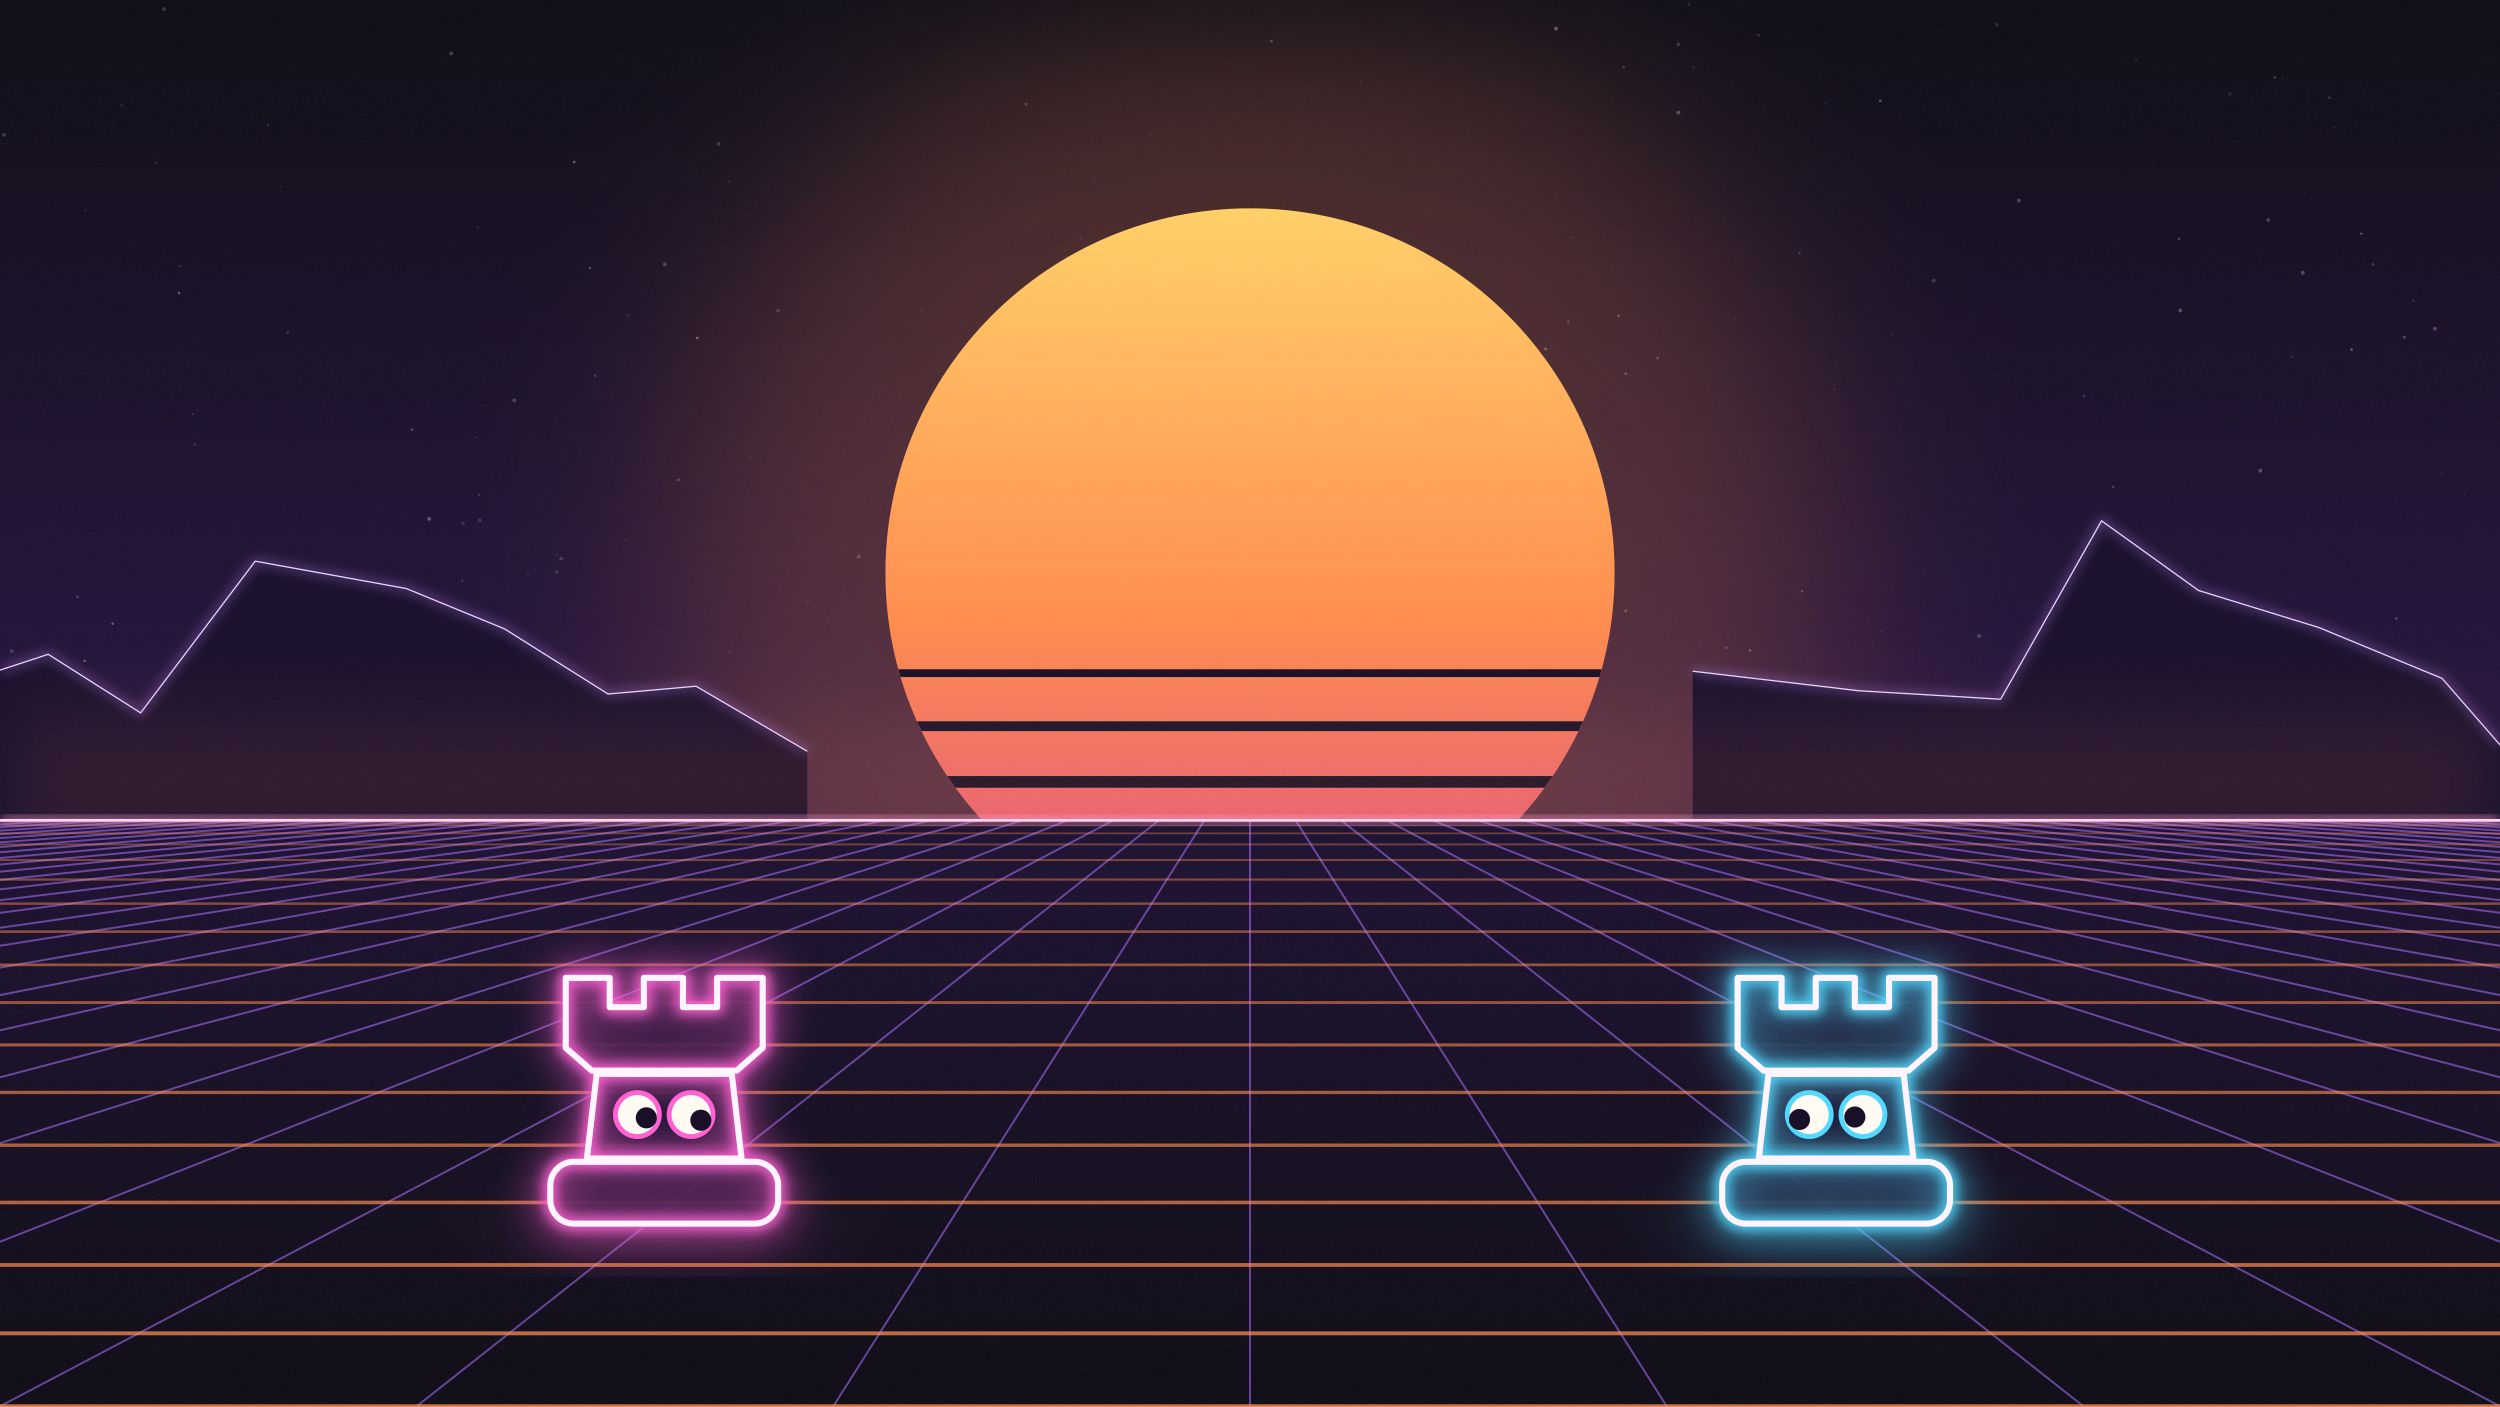
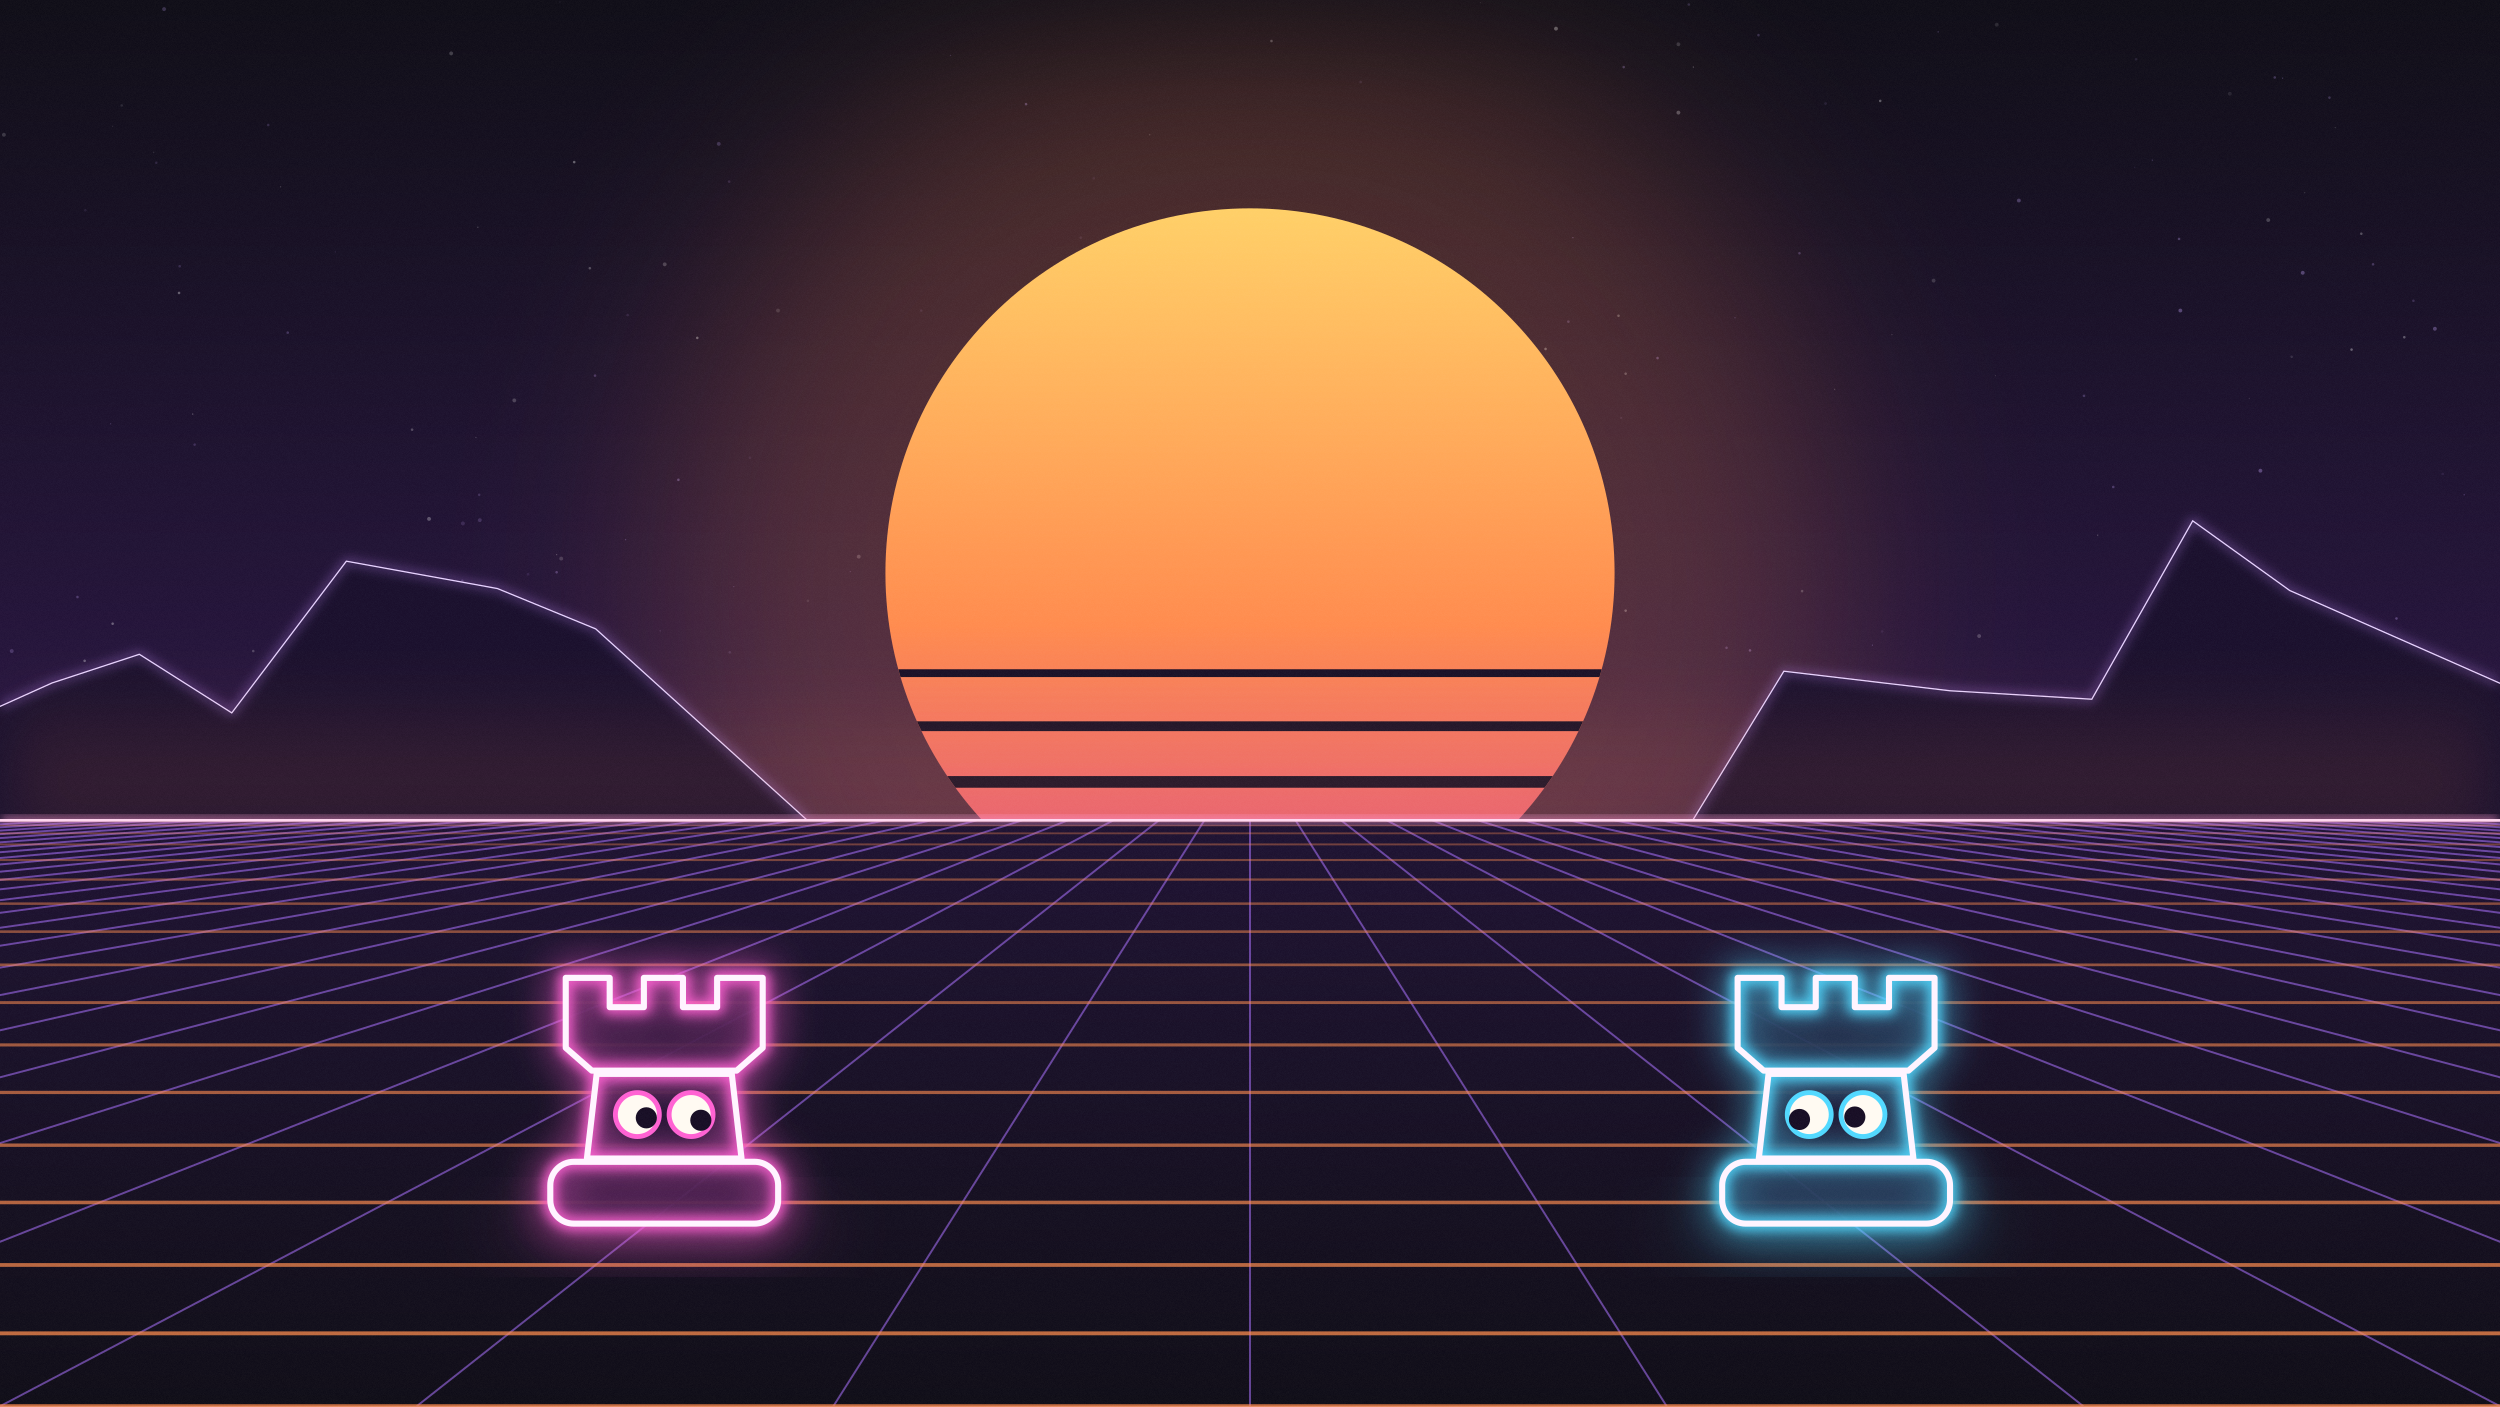
<svg xmlns="http://www.w3.org/2000/svg" width="3840" height="2160" viewBox="0 0 3840 2160">
  <defs>
    <filter id="glow" x="-50%" y="-50%" width="200%" height="200%">
      <feGaussianBlur stdDeviation="160" />
    </filter>
    <filter id="glow2" x="-50%" y="-50%" width="200%" height="200%">
      <feGaussianBlur stdDeviation="60" />
    </filter>
    <filter id="soft" x="-20%" y="-20%" width="140%" height="140%">
      <feGaussianBlur stdDeviation="8" />
    </filter>
    <filter id="ng1" x="-60%" y="-60%" width="220%" height="220%">
      <feGaussianBlur stdDeviation="2.4" />
    </filter>
    <filter id="ng2" x="-40%" y="-40%" width="180%" height="180%">
      <feGaussianBlur stdDeviation=".7" />
    </filter>
    <filter id="grain">
      <feTurbulence type="fractalNoise" baseFrequency=".9" numOctaves="2" seed="3" />
      <feColorMatrix values="0 0 0 0 1  0 0 0 0 1  0 0 0 0 1  0 0 0 .045 0" />
    </filter>
    <linearGradient id="sky" x1="0" y1="0" x2="0" y2="1">
      <stop offset="0" stop-color="#0c0a14" />
      <stop offset=".55" stop-color="#26123f" />
      <stop offset="1" stop-color="#4a1d4f" />
    </linearGradient>
    <linearGradient id="sun" x1="0" y1="0" x2="0" y2="1">
      <stop offset="0" stop-color="#ffd166" />
      <stop offset=".55" stop-color="#ff8a4c" />
      <stop offset="1" stop-color="#d43f8d" />
    </linearGradient>
    <linearGradient id="floor" x1="0" y1="0" x2="0" y2="1">
      <stop offset="0" stop-color="#1c0f30" />
      <stop offset="1" stop-color="#0c0a14" />
    </linearGradient>
    <clipPath id="sunclip">
      <circle cx="1920" cy="880" r="560" />
    </clipPath>
  </defs>
  <rect width="3840" height="2160" fill="url(#sky)" />
  <circle cx="914" cy="577" r="2" fill="#c8a8ff" opacity="0.25" />
  <circle cx="252" cy="14" r="3" fill="#c8a8ff" opacity="0.23" />
  <circle cx="736" cy="760" r="2" fill="#c8a8ff" opacity="0.19" />
  <circle cx="3306" cy="246" r="1" fill="#c8a8ff" opacity="0.28" />
  <circle cx="2578" cy="68" r="3" fill="#ffffff" opacity="0.16" />
  <circle cx="119" cy="917" r="2" fill="#c8a8ff" opacity="0.27" />
  <circle cx="3537" cy="419" r="3" fill="#c8a8ff" opacity="0.34" />
  <circle cx="515" cy="387" r="1" fill="#c8a8ff" opacity="0.14" />
  <circle cx="3707" cy="462" r="2" fill="#c8a8ff" opacity="0.19" />
  <circle cx="3201" cy="608" r="2" fill="#c8a8ff" opacity="0.24" />
  <circle cx="3472" cy="723" r="3" fill="#c8a8ff" opacity="0.35" />
  <circle cx="2578" cy="173" r="3" fill="#ffffff" opacity="0.27" />
  <circle cx="811" cy="882" r="2" fill="#c8a8ff" opacity="0.11" />
  <circle cx="1851" cy="677" r="2" fill="#c8a8ff" opacity="0.30" />
  <circle cx="1576" cy="160" r="2" fill="#c8a8ff" opacity="0.32" />
  <circle cx="170" cy="651" r="1" fill="#c8a8ff" opacity="0.23" />
  <circle cx="3540" cy="296" r="1" fill="#ffffff" opacity="0.16" />
  <circle cx="296" cy="636" r="1" fill="#ffffff" opacity="0.34" />
  <circle cx="1120" cy="279" r="2" fill="#c8a8ff" opacity="0.16" />
  <circle cx="3681" cy="950" r="2" fill="#c8a8ff" opacity="0.31" />
  <circle cx="1483" cy="919" r="2" fill="#ffffff" opacity="0.25" />
  <circle cx="3612" cy="537" r="2" fill="#ffffff" opacity="0.33" />
  <circle cx="1680" cy="274" r="2" fill="#c8a8ff" opacity="0.08" />
  <circle cx="1594" cy="615" r="1" fill="#ffffff" opacity="0.10" />
  <circle cx="2409" cy="494" r="2" fill="#c8a8ff" opacity="0.24" />
  <circle cx="1071" cy="519" r="2" fill="#ffffff" opacity="0.34" />
  <circle cx="964" cy="484" r="2" fill="#c8a8ff" opacity="0.13" />
  <circle cx="711" cy="804" r="3" fill="#c8a8ff" opacity="0.16" />
  <circle cx="1448" cy="819" r="1" fill="#ffffff" opacity="0.16" />
  <circle cx="855" cy="852" r="1" fill="#ffffff" opacity="0.26" />
  <circle cx="2494" cy="103" r="2" fill="#c8a8ff" opacity="0.26" />
  <circle cx="862" cy="858" r="3" fill="#ffffff" opacity="0.17" />
  <circle cx="2497" cy="938" r="2" fill="#ffffff" opacity="0.29" />
  <circle cx="130" cy="1015" r="2" fill="#ffffff" opacity="0.31" />
  <circle cx="1306" cy="878" r="1" fill="#c8a8ff" opacity="0.24" />
  <circle cx="1618" cy="550" r="3" fill="#c8a8ff" opacity="0.17" />
  <circle cx="1601" cy="445" r="2" fill="#c8a8ff" opacity="0.12" />
  <circle cx="18" cy="1000" r="3" fill="#c8a8ff" opacity="0.23" />
  <circle cx="3785" cy="760" r="1" fill="#c8a8ff" opacity="0.31" />
  <circle cx="2546" cy="550" r="2" fill="#c8a8ff" opacity="0.32" />
  <circle cx="3308" cy="909" r="3" fill="#ffffff" opacity="0.30" />
  <circle cx="173" cy="958" r="2" fill="#ffffff" opacity="0.32" />
  <circle cx="3455" cy="612" r="1" fill="#ffffff" opacity="0.13" />
  <circle cx="1152" cy="703" r="2" fill="#c8a8ff" opacity="0.09" />
  <circle cx="3506" cy="120" r="1" fill="#c8a8ff" opacity="0.30" />
  <circle cx="236" cy="234" r="1" fill="#ffffff" opacity="0.13" />
  <circle cx="3040" cy="977" r="3" fill="#ffffff" opacity="0.21" />
  <circle cx="2192" cy="424" r="3" fill="#ffffff" opacity="0.15" />
  <circle cx="2025" cy="448" r="2" fill="#ffffff" opacity="0.31" />
  <circle cx="2977" cy="49" r="1" fill="#c8a8ff" opacity="0.34" />
  <circle cx="3281" cy="91" r="2" fill="#c8a8ff" opacity="0.12" />
  <circle cx="276" cy="409" r="2" fill="#c8a8ff" opacity="0.18" />
  <circle cx="734" cy="349" r="1" fill="#ffffff" opacity="0.27" />
  <circle cx="1460" cy="85" r="1" fill="#c8a8ff" opacity="0.20" />
  <circle cx="2497" cy="574" r="2" fill="#ffffff" opacity="0.25" />
  <circle cx="1657" cy="395" r="2" fill="#c8a8ff" opacity="0.19" />
  <circle cx="2665" cy="488" r="1" fill="#c8a8ff" opacity="0.27" />
  <circle cx="275" cy="450" r="2" fill="#ffffff" opacity="0.33" />
  <circle cx="1437" cy="952" r="3" fill="#c8a8ff" opacity="0.11" />
  <circle cx="2652" cy="995" r="2" fill="#c8a8ff" opacity="0.26" />
  <circle cx="2818" cy="598" r="1" fill="#ffffff" opacity="0.21" />
  <circle cx="906" cy="412" r="2" fill="#ffffff" opacity="0.26" />
  <circle cx="1443" cy="869" r="2" fill="#ffffff" opacity="0.09" />
  <circle cx="442" cy="511" r="2" fill="#c8a8ff" opacity="0.24" />
  <circle cx="3067" cy="38" r="3" fill="#ffffff" opacity="0.11" />
  <circle cx="2876" cy="991" r="1" fill="#c8a8ff" opacity="0.31" />
  <circle cx="693" cy="82" r="3" fill="#ffffff" opacity="0.20" />
  <circle cx="2688" cy="999" r="2" fill="#c8a8ff" opacity="0.33" />
  <circle cx="2137" cy="1024" r="2" fill="#ffffff" opacity="0.34" />
  <circle cx="1585" cy="792" r="1" fill="#c8a8ff" opacity="0.12" />
  <circle cx="1540" cy="941" r="1" fill="#c8a8ff" opacity="0.28" />
  <circle cx="3520" cy="548" r="2" fill="#ffffff" opacity="0.12" />
  <circle cx="2888" cy="155" r="2" fill="#ffffff" opacity="0.31" />
  <circle cx="2066" cy="826" r="2" fill="#c8a8ff" opacity="0.24" />
  <circle cx="2245" cy="1043" r="3" fill="#c8a8ff" opacity="0.09" />
  <circle cx="1841" cy="406" r="1" fill="#c8a8ff" opacity="0.14" />
  <circle cx="1853" cy="916" r="2" fill="#c8a8ff" opacity="0.27" />
  <circle cx="790" cy="615" r="3" fill="#ffffff" opacity="0.21" />
  <circle cx="2768" cy="908" r="2" fill="#ffffff" opacity="0.21" />
  <circle cx="882" cy="249" r="2" fill="#ffffff" opacity="0.34" />
  <circle cx="3279" cy="257" r="1" fill="#c8a8ff" opacity="0.12" />
  <circle cx="2388" cy="716" r="1" fill="#c8a8ff" opacity="0.13" />
  <circle cx="173" cy="194" r="1" fill="#ffffff" opacity="0.11" />
  <circle cx="1014" cy="969" r="1" fill="#c8a8ff" opacity="0.24" />
  <circle cx="2594" cy="7" r="2" fill="#c8a8ff" opacity="0.18" />
  <circle cx="299" cy="683" r="2" fill="#c8a8ff" opacity="0.19" />
  <circle cx="2090" cy="126" r="2" fill="#c8a8ff" opacity="0.11" />
  <circle cx="3407" cy="963" r="1" fill="#c8a8ff" opacity="0.26" />
  <circle cx="1415" cy="477" r="2" fill="#c8a8ff" opacity="0.11" />
  <circle cx="3627" cy="359" r="2" fill="#ffffff" opacity="0.26" />
  <circle cx="1953" cy="63" r="2" fill="#ffffff" opacity="0.25" />
  <circle cx="2804" cy="159" r="2" fill="#c8a8ff" opacity="0.11" />
  <circle cx="3578" cy="150" r="2" fill="#c8a8ff" opacity="0.23" />
  <circle cx="2486" cy="485" r="2" fill="#ffffff" opacity="0.27" />
  <circle cx="412" cy="192" r="2" fill="#c8a8ff" opacity="0.18" />
  <circle cx="1021" cy="406" r="3" fill="#ffffff" opacity="0.21" />
  <circle cx="1042" cy="737" r="2" fill="#c8a8ff" opacity="0.34" />
  <circle cx="1721" cy="858" r="1" fill="#c8a8ff" opacity="0.31" />
  <circle cx="431" cy="287" r="1" fill="#ffffff" opacity="0.23" />
  <circle cx="3494" cy="119" r="2" fill="#c8a8ff" opacity="0.26" />
  <circle cx="1502" cy="1042" r="1" fill="#ffffff" opacity="0.31" />
  <circle cx="3065" cy="577" r="1" fill="#ffffff" opacity="0.13" />
  <circle cx="961" cy="829" r="1" fill="#c8a8ff" opacity="0.32" />
  <circle cx="3645" cy="406" r="2" fill="#c8a8ff" opacity="0.25" />
  <circle cx="3752" cy="728" r="2" fill="#c8a8ff" opacity="0.09" />
  <circle cx="731" cy="672" r="1" fill="#ffffff" opacity="0.21" />
  <circle cx="2011" cy="488" r="1" fill="#ffffff" opacity="0.09" />
  <circle cx="1922" cy="685" r="2" fill="#c8a8ff" opacity="0.34" />
  <circle cx="3425" cy="144" r="3" fill="#ffffff" opacity="0.09" />
  <circle cx="2374" cy="536" r="2" fill="#ffffff" opacity="0.33" />
  <circle cx="1241" cy="923" r="2" fill="#ffffff" opacity="0.10" />
  <circle cx="3222" cy="822" r="1" fill="#ffffff" opacity="0.28" />
  <circle cx="1319" cy="855" r="3" fill="#ffffff" opacity="0.20" />
  <circle cx="2906" cy="514" r="1" fill="#ffffff" opacity="0.19" />
  <circle cx="3246" cy="748" r="2" fill="#c8a8ff" opacity="0.27" />
  <circle cx="2064" cy="447" r="2" fill="#c8a8ff" opacity="0.09" />
  <circle cx="1757" cy="733" r="2" fill="#c8a8ff" opacity="0.32" />
  <circle cx="2764" cy="389" r="2" fill="#c8a8ff" opacity="0.24" />
  <circle cx="860" cy="3" r="1" fill="#c8a8ff" opacity="0.12" />
  <circle cx="1766" cy="207" r="1" fill="#ffffff" opacity="0.24" />
  <circle cx="1934" cy="675" r="1" fill="#ffffff" opacity="0.20" />
  <circle cx="710" cy="892" r="2" fill="#c8a8ff" opacity="0.19" />
  <circle cx="2701" cy="54" r="2" fill="#c8a8ff" opacity="0.21" />
  <circle cx="3490" cy="936" r="1" fill="#c8a8ff" opacity="0.21" />
  <circle cx="633" cy="660" r="2" fill="#ffffff" opacity="0.24" />
  <circle cx="3101" cy="308" r="3" fill="#c8a8ff" opacity="0.29" />
  <circle cx="3693" cy="518" r="2" fill="#ffffff" opacity="0.30" />
  <circle cx="2416" cy="365" r="1" fill="#c8a8ff" opacity="0.34" />
  <circle cx="2274" cy="4" r="1" fill="#ffffff" opacity="0.09" />
  <circle cx="1932" cy="511" r="1" fill="#c8a8ff" opacity="0.13" />
  <circle cx="3740" cy="505" r="3" fill="#c8a8ff" opacity="0.33" />
  <circle cx="131" cy="323" r="2" fill="#c8a8ff" opacity="0.10" />
  <circle cx="1127" cy="901" r="1" fill="#c8a8ff" opacity="0.23" />
  <circle cx="2060" cy="825" r="2" fill="#c8a8ff" opacity="0.31" />
  <circle cx="2125" cy="979" r="2" fill="#c8a8ff" opacity="0.20" />
  <circle cx="1707" cy="745" r="2" fill="#ffffff" opacity="0.22" />
  <circle cx="2891" cy="970" r="2" fill="#c8a8ff" opacity="0.09" />
  <circle cx="659" cy="797" r="3" fill="#ffffff" opacity="0.28" />
  <circle cx="2601" cy="103" r="1" fill="#ffffff" opacity="0.32" />
  <circle cx="3349" cy="477" r="3" fill="#c8a8ff" opacity="0.35" />
  <circle cx="6" cy="207" r="3" fill="#ffffff" opacity="0.17" />
  <circle cx="1195" cy="477" r="3" fill="#ffffff" opacity="0.14" />
  <circle cx="187" cy="162" r="2" fill="#ffffff" opacity="0.11" />
  <circle cx="1104" cy="221" r="3" fill="#c8a8ff" opacity="0.22" />
  <circle cx="3484" cy="338" r="3" fill="#ffffff" opacity="0.21" />
  <circle cx="2390" cy="44" r="3" fill="#ffffff" opacity="0.31" />
  <circle cx="389" cy="1000" r="2" fill="#ffffff" opacity="0.21" />
  <circle cx="855" cy="879" r="2" fill="#c8a8ff" opacity="0.29" />
  <circle cx="3347" cy="367" r="2" fill="#c8a8ff" opacity="0.29" />
  <circle cx="1121" cy="1002" r="2" fill="#c8a8ff" opacity="0.14" />
  <circle cx="2070" cy="492" r="2" fill="#ffffff" opacity="0.17" />
  <circle cx="737" cy="799" r="3" fill="#c8a8ff" opacity="0.19" />
  <circle cx="2490" cy="642" r="1" fill="#c8a8ff" opacity="0.31" />
  <circle cx="240" cy="250" r="2" fill="#c8a8ff" opacity="0.14" />
  <circle cx="635" cy="987" r="2" fill="#c8a8ff" opacity="0.33" />
  <circle cx="2057" cy="444" r="3" fill="#c8a8ff" opacity="0.21" />
  <circle cx="2970" cy="431" r="3" fill="#ffffff" opacity="0.16" />
  <circle cx="3587" cy="196" r="1" fill="#ffffff" opacity="0.16" />
  <circle cx="1995" cy="678" r="1" fill="#ffffff" opacity="0.15" />
  <circle cx="1660" cy="365" r="2" fill="#c8a8ff" opacity="0.12" />
  <circle cx="1920" cy="900" r="900" fill="#ff8a4c" opacity=".22" filter="url(#glow)" />
  <g clip-path="url(#sunclip)">
    <rect x="1300" y="300" width="1300" height="1200" fill="url(#sun)" />
    <rect x="1220.0" y="1028" width="1400" height="12" fill="#140c24" />
    <rect x="1220.0" y="1108" width="1400" height="15" fill="#140c24" />
    <rect x="1220.0" y="1192" width="1400" height="18" fill="#140c24" />
    <rect x="1220.0" y="1280" width="1400" height="21" fill="#140c24" />
    <rect x="1220.0" y="1372" width="1400" height="24" fill="#140c24" />
    <rect x="1220.0" y="1468" width="1400" height="27" fill="#140c24" />
    <rect x="1220.0" y="1568" width="1400" height="30" fill="#140c24" />
  </g>
-   <path d="M-60 1260 L-60 1049 L74 1005 L216 1095 L392 862 L624 904 L775 966 L934 1066 L1069 1054 L1240 1154 L1240 1260 Z" fill="#170c2a" />
-   <path d="M-60 1049 L74 1005 L216 1095 L392 862 L624 904 L775 966 L934 1066 L1069 1054 L1240 1154" fill="none" stroke="#c18cff" stroke-width="5" opacity=".7" filter="url(#soft)" />
-   <path d="M-60 1049 L74 1005 L216 1095 L392 862 L624 904 L775 966 L934 1066 L1069 1054 L1240 1154" fill="none" stroke="#e7d2ff" stroke-width="2" />
-   <path d="M2600 1260 L2600 1031 L2855 1061 L3073 1074 L3228 800 L3377 907 L3562 964 L3751 1042 L3900 1213 L3900 1260 Z" fill="#170c2a" />
-   <path d="M2600 1031 L2855 1061 L3073 1074 L3228 800 L3377 907 L3562 964 L3751 1042 L3900 1213" fill="none" stroke="#c18cff" stroke-width="5" opacity=".7" filter="url(#soft)" />
-   <path d="M2600 1031 L2855 1061 L3073 1074 L3228 800 L3377 907 L3562 964 L3751 1042 L3900 1213" fill="none" stroke="#e7d2ff" stroke-width="2" />
+   <path d="M-60 1260 L-60 1112 L80 1049 L214 1005 L356 1095 L532 862 L764 904 L915 966 L1240 1260 L1240 1260 Z" fill="#170c2a" />
+   <path d="M-60 1112 L80 1049 L214 1005 L356 1095 L532 862 L764 904 L915 966 L1240 1260" fill="none" stroke="#c18cff" stroke-width="5" opacity=".7" filter="url(#soft)" />
+   <path d="M-60 1112 L80 1049 L214 1005 L356 1095 L532 862 L764 904 L915 966 L1240 1260" fill="none" stroke="#e7d2ff" stroke-width="2" />
+   <path d="M2600 1260 L2600 1260 L2740 1031 L2995 1061 L3213 1074 L3368 800 L3517 907 L3900 1076 L3900 1260 Z" fill="#170c2a" />
+   <path d="M2600 1260 L2740 1031 L2995 1061 L3213 1074 L3368 800 L3517 907 L3900 1076" fill="none" stroke="#c18cff" stroke-width="5" opacity=".7" filter="url(#soft)" />
+   <path d="M2600 1260 L2740 1031 L2995 1061 L3213 1074 L3368 800 L3517 907 L3900 1076" fill="none" stroke="#e7d2ff" stroke-width="2" />
  <rect x="0" y="1100" width="3840" height="200" fill="#ff8a4c" opacity=".10" filter="url(#glow2)" />
  <rect x="0" y="1260" width="3840" height="900" fill="url(#floor)" />
  <g>
    <line x1="-40" y1="1260" x2="-16000" y2="2160" stroke="#a970ff" stroke-width="3" opacity=".55" />
    <line x1="30" y1="1260" x2="-15360" y2="2160" stroke="#a970ff" stroke-width="3" opacity=".55" />
    <line x1="100" y1="1260" x2="-14720" y2="2160" stroke="#a970ff" stroke-width="3" opacity=".55" />
    <line x1="170" y1="1260" x2="-14080" y2="2160" stroke="#a970ff" stroke-width="3" opacity=".55" />
    <line x1="240" y1="1260" x2="-13440" y2="2160" stroke="#a970ff" stroke-width="3" opacity=".55" />
    <line x1="310" y1="1260" x2="-12800" y2="2160" stroke="#a970ff" stroke-width="3" opacity=".55" />
    <line x1="380" y1="1260" x2="-12160" y2="2160" stroke="#a970ff" stroke-width="3" opacity=".55" />
    <line x1="450" y1="1260" x2="-11520" y2="2160" stroke="#a970ff" stroke-width="3" opacity=".55" />
    <line x1="520" y1="1260" x2="-10880" y2="2160" stroke="#a970ff" stroke-width="3" opacity=".55" />
    <line x1="590" y1="1260" x2="-10240" y2="2160" stroke="#a970ff" stroke-width="3" opacity=".55" />
    <line x1="660" y1="1260" x2="-9600" y2="2160" stroke="#a970ff" stroke-width="3" opacity=".55" />
    <line x1="730" y1="1260" x2="-8960" y2="2160" stroke="#a970ff" stroke-width="3" opacity=".55" />
    <line x1="800" y1="1260" x2="-8320" y2="2160" stroke="#a970ff" stroke-width="3" opacity=".55" />
    <line x1="870" y1="1260" x2="-7680" y2="2160" stroke="#a970ff" stroke-width="3" opacity=".55" />
    <line x1="940" y1="1260" x2="-7040" y2="2160" stroke="#a970ff" stroke-width="3" opacity=".55" />
    <line x1="1010" y1="1260" x2="-6400" y2="2160" stroke="#a970ff" stroke-width="3" opacity=".55" />
    <line x1="1080" y1="1260" x2="-5760" y2="2160" stroke="#a970ff" stroke-width="3" opacity=".55" />
    <line x1="1150" y1="1260" x2="-5120" y2="2160" stroke="#a970ff" stroke-width="3" opacity=".55" />
    <line x1="1220" y1="1260" x2="-4480" y2="2160" stroke="#a970ff" stroke-width="3" opacity=".55" />
    <line x1="1290" y1="1260" x2="-3840" y2="2160" stroke="#a970ff" stroke-width="3" opacity=".55" />
    <line x1="1360" y1="1260" x2="-3200" y2="2160" stroke="#a970ff" stroke-width="3" opacity=".55" />
    <line x1="1430" y1="1260" x2="-2560" y2="2160" stroke="#a970ff" stroke-width="3" opacity=".55" />
    <line x1="1500" y1="1260" x2="-1920" y2="2160" stroke="#a970ff" stroke-width="3" opacity=".55" />
    <line x1="1570" y1="1260" x2="-1280" y2="2160" stroke="#a970ff" stroke-width="3" opacity=".55" />
    <line x1="1640" y1="1260" x2="-640" y2="2160" stroke="#a970ff" stroke-width="3" opacity=".55" />
    <line x1="1710" y1="1260" x2="0" y2="2160" stroke="#a970ff" stroke-width="3" opacity=".55" />
    <line x1="1780" y1="1260" x2="640" y2="2160" stroke="#a970ff" stroke-width="3" opacity=".55" />
    <line x1="1850" y1="1260" x2="1280" y2="2160" stroke="#a970ff" stroke-width="3" opacity=".55" />
    <line x1="1920" y1="1260" x2="1920" y2="2160" stroke="#a970ff" stroke-width="3" opacity=".55" />
    <line x1="1990" y1="1260" x2="2560" y2="2160" stroke="#a970ff" stroke-width="3" opacity=".55" />
    <line x1="2060" y1="1260" x2="3200" y2="2160" stroke="#a970ff" stroke-width="3" opacity=".55" />
    <line x1="2130" y1="1260" x2="3840" y2="2160" stroke="#a970ff" stroke-width="3" opacity=".55" />
    <line x1="2200" y1="1260" x2="4480" y2="2160" stroke="#a970ff" stroke-width="3" opacity=".55" />
    <line x1="2270" y1="1260" x2="5120" y2="2160" stroke="#a970ff" stroke-width="3" opacity=".55" />
    <line x1="2340" y1="1260" x2="5760" y2="2160" stroke="#a970ff" stroke-width="3" opacity=".55" />
    <line x1="2410" y1="1260" x2="6400" y2="2160" stroke="#a970ff" stroke-width="3" opacity=".55" />
    <line x1="2480" y1="1260" x2="7040" y2="2160" stroke="#a970ff" stroke-width="3" opacity=".55" />
    <line x1="2550" y1="1260" x2="7680" y2="2160" stroke="#a970ff" stroke-width="3" opacity=".55" />
    <line x1="2620" y1="1260" x2="8320" y2="2160" stroke="#a970ff" stroke-width="3" opacity=".55" />
    <line x1="2690" y1="1260" x2="8960" y2="2160" stroke="#a970ff" stroke-width="3" opacity=".55" />
    <line x1="2760" y1="1260" x2="9600" y2="2160" stroke="#a970ff" stroke-width="3" opacity=".55" />
    <line x1="2830" y1="1260" x2="10240" y2="2160" stroke="#a970ff" stroke-width="3" opacity=".55" />
    <line x1="2900" y1="1260" x2="10880" y2="2160" stroke="#a970ff" stroke-width="3" opacity=".55" />
    <line x1="2970" y1="1260" x2="11520" y2="2160" stroke="#a970ff" stroke-width="3" opacity=".55" />
    <line x1="3040" y1="1260" x2="12160" y2="2160" stroke="#a970ff" stroke-width="3" opacity=".55" />
    <line x1="3110" y1="1260" x2="12800" y2="2160" stroke="#a970ff" stroke-width="3" opacity=".55" />
    <line x1="3180" y1="1260" x2="13440" y2="2160" stroke="#a970ff" stroke-width="3" opacity=".55" />
    <line x1="3250" y1="1260" x2="14080" y2="2160" stroke="#a970ff" stroke-width="3" opacity=".55" />
    <line x1="3320" y1="1260" x2="14720" y2="2160" stroke="#a970ff" stroke-width="3" opacity=".55" />
    <line x1="3390" y1="1260" x2="15360" y2="2160" stroke="#a970ff" stroke-width="3" opacity=".55" />
    <line x1="3460" y1="1260" x2="16000" y2="2160" stroke="#a970ff" stroke-width="3" opacity=".55" />
    <line x1="3530" y1="1260" x2="16640" y2="2160" stroke="#a970ff" stroke-width="3" opacity=".55" />
    <line x1="3600" y1="1260" x2="17280" y2="2160" stroke="#a970ff" stroke-width="3" opacity=".55" />
    <line x1="3670" y1="1260" x2="17920" y2="2160" stroke="#a970ff" stroke-width="3" opacity=".55" />
    <line x1="3740" y1="1260" x2="18560" y2="2160" stroke="#a970ff" stroke-width="3" opacity=".55" />
    <line x1="3810" y1="1260" x2="19200" y2="2160" stroke="#a970ff" stroke-width="3" opacity=".55" />
    <line x1="3880" y1="1260" x2="19840" y2="2160" stroke="#a970ff" stroke-width="3" opacity=".55" />
    <line x1="0" y1="1262" x2="3840" y2="1262" stroke="#ff8a4c" stroke-width="2.2" opacity="0.28" />
    <line x1="0" y1="1268" x2="3840" y2="1268" stroke="#ff8a4c" stroke-width="2.5" opacity="0.31" />
    <line x1="0" y1="1280" x2="3840" y2="1280" stroke="#ff8a4c" stroke-width="2.8" opacity="0.34" />
    <line x1="0" y1="1297" x2="3840" y2="1297" stroke="#ff8a4c" stroke-width="3.0" opacity="0.37" />
    <line x1="0" y1="1321" x2="3840" y2="1321" stroke="#ff8a4c" stroke-width="3.2" opacity="0.40" />
    <line x1="0" y1="1351" x2="3840" y2="1351" stroke="#ff8a4c" stroke-width="3.5" opacity="0.43" />
    <line x1="0" y1="1388" x2="3840" y2="1388" stroke="#ff8a4c" stroke-width="3.8" opacity="0.46" />
    <line x1="0" y1="1431" x2="3840" y2="1431" stroke="#ff8a4c" stroke-width="4.0" opacity="0.49" />
    <line x1="0" y1="1482" x2="3840" y2="1482" stroke="#ff8a4c" stroke-width="4.2" opacity="0.52" />
    <line x1="0" y1="1540" x2="3840" y2="1540" stroke="#ff8a4c" stroke-width="4.5" opacity="0.55" />
    <line x1="0" y1="1605" x2="3840" y2="1605" stroke="#ff8a4c" stroke-width="4.8" opacity="0.58" />
    <line x1="0" y1="1678" x2="3840" y2="1678" stroke="#ff8a4c" stroke-width="5.0" opacity="0.61" />
    <line x1="0" y1="1759" x2="3840" y2="1759" stroke="#ff8a4c" stroke-width="5.2" opacity="0.64" />
    <line x1="0" y1="1847" x2="3840" y2="1847" stroke="#ff8a4c" stroke-width="5.5" opacity="0.67" />
    <line x1="0" y1="1943" x2="3840" y2="1943" stroke="#ff8a4c" stroke-width="5.8" opacity="0.70" />
    <line x1="0" y1="2048" x2="3840" y2="2048" stroke="#ff8a4c" stroke-width="6.0" opacity="0.73" />
    <line x1="0" y1="2160" x2="3840" y2="2160" stroke="#ff8a4c" stroke-width="6.2" opacity="0.76" />
  </g>
  <rect x="0" y="1254" width="3840" height="12" fill="#ff9ad5" opacity=".75" filter="url(#soft)" />
  <rect x="0" y="1258" width="3840" height="4" fill="#ffd6ef" />
  <ellipse cx="1020" cy="1884" rx="238" ry="38" fill="#ff5fd2" opacity=".28" filter="url(#glow2)" />
  <path d="M10.4 8.8h5.4v3.6h4.2V8.8h4.8v3.6h4.2V8.8h5.6v8.6l-3.2 2.8h-17.8l-3.2-2.8zM14.2 20.6h16.6l1.2 10.4H13zM11.4 31.4h22.2c1.6 0 2.9 1.3 2.9 2.9v1.8c0 1.6-1.3 2.9-2.9 2.9H11.4c-1.6 0-2.9-1.3-2.9-2.9v-1.8c0-1.6 1.3-2.9 2.9-2.9z" transform="translate(739 1392) scale(12.5)" fill="#170c28" stroke-linecap="round" stroke-linejoin="round" stroke="none" opacity=".92" />
  <path d="M10.4 8.8h5.4v3.6h4.2V8.8h4.8v3.6h4.2V8.8h5.6v8.6l-3.2 2.8h-17.8l-3.2-2.8zM14.2 20.6h16.6l1.2 10.4H13zM11.4 31.4h22.2c1.6 0 2.9 1.3 2.9 2.9v1.8c0 1.6-1.3 2.9-2.9 2.9H11.4c-1.6 0-2.9-1.3-2.9-2.9v-1.8c0-1.6 1.3-2.9 2.9-2.9z" transform="translate(739 1392) scale(12.5)" fill="none" stroke-linecap="round" stroke-linejoin="round" stroke="#ff5fd2" stroke-width="3.6" opacity=".55" filter="url(#ng1)" />
  <path d="M10.4 8.8h5.4v3.6h4.2V8.8h4.8v3.6h4.2V8.8h5.6v8.6l-3.2 2.8h-17.8l-3.2-2.8zM14.2 20.6h16.6l1.2 10.4H13zM11.4 31.4h22.2c1.6 0 2.9 1.3 2.9 2.9v1.8c0 1.6-1.3 2.9-2.9 2.9H11.4c-1.6 0-2.9-1.3-2.9-2.9v-1.8c0-1.6 1.3-2.9 2.9-2.9z" transform="translate(739 1392) scale(12.5)" fill="none" stroke-linecap="round" stroke-linejoin="round" stroke="#ff5fd2" stroke-width="1.8" opacity=".9" filter="url(#ng2)" />
  <path d="M10.4 8.8h5.4v3.6h4.2V8.8h4.8v3.6h4.2V8.8h5.6v8.6l-3.2 2.8h-17.8l-3.2-2.8zM14.2 20.6h16.6l1.2 10.4H13zM11.4 31.4h22.2c1.6 0 2.9 1.3 2.9 2.9v1.8c0 1.6-1.3 2.9-2.9 2.9H11.4c-1.6 0-2.9-1.3-2.9-2.9v-1.8c0-1.6 1.3-2.9 2.9-2.9z" transform="translate(739 1392) scale(12.5)" fill="none" stroke-linecap="round" stroke-linejoin="round" stroke="#fff4ff" stroke-width=".75" />
  <g transform="translate(739 1392) scale(12.5)" stroke-linecap="round" stroke-linejoin="round">
    <circle cx="19.2" cy="25.6" r="2.7" fill="#fffaf2" stroke="#ff5fd2" stroke-width=".6" />
    <circle cx="20.30" cy="26.00" r="1.3" fill="#140a22" />
    <circle cx="25.8" cy="25.6" r="2.7" fill="#fffaf2" stroke="#ff5fd2" stroke-width=".6" />
    <circle cx="27.00" cy="26.30" r="1.3" fill="#140a22" />
  </g>
  <ellipse cx="2820" cy="1884" rx="238" ry="38" fill="#4fd8ff" opacity=".28" filter="url(#glow2)" />
  <path d="M10.4 8.8h5.4v3.6h4.2V8.8h4.8v3.6h4.2V8.8h5.6v8.6l-3.2 2.8h-17.8l-3.2-2.8zM14.2 20.6h16.6l1.2 10.4H13zM11.4 31.4h22.2c1.6 0 2.9 1.3 2.9 2.9v1.8c0 1.6-1.3 2.9-2.9 2.9H11.4c-1.6 0-2.9-1.3-2.9-2.9v-1.8c0-1.6 1.3-2.9 2.9-2.9z" transform="translate(2539 1392) scale(12.5)" fill="#170c28" stroke-linecap="round" stroke-linejoin="round" stroke="none" opacity=".92" />
  <path d="M10.4 8.8h5.4v3.6h4.2V8.8h4.8v3.6h4.2V8.8h5.6v8.6l-3.2 2.8h-17.8l-3.2-2.8zM14.2 20.6h16.6l1.2 10.4H13zM11.4 31.4h22.2c1.6 0 2.9 1.3 2.9 2.9v1.8c0 1.6-1.3 2.9-2.9 2.9H11.4c-1.6 0-2.9-1.3-2.9-2.9v-1.8c0-1.6 1.3-2.9 2.9-2.9z" transform="translate(2539 1392) scale(12.5)" fill="none" stroke-linecap="round" stroke-linejoin="round" stroke="#4fd8ff" stroke-width="3.6" opacity=".55" filter="url(#ng1)" />
  <path d="M10.4 8.8h5.4v3.6h4.2V8.8h4.8v3.6h4.2V8.8h5.6v8.6l-3.2 2.8h-17.8l-3.2-2.8zM14.2 20.6h16.6l1.2 10.4H13zM11.4 31.4h22.2c1.6 0 2.9 1.3 2.9 2.9v1.8c0 1.6-1.3 2.9-2.9 2.9H11.4c-1.6 0-2.9-1.3-2.9-2.9v-1.8c0-1.6 1.3-2.9 2.9-2.9z" transform="translate(2539 1392) scale(12.5)" fill="none" stroke-linecap="round" stroke-linejoin="round" stroke="#4fd8ff" stroke-width="1.8" opacity=".9" filter="url(#ng2)" />
  <path d="M10.4 8.8h5.4v3.6h4.2V8.8h4.8v3.6h4.2V8.8h5.6v8.6l-3.2 2.8h-17.8l-3.2-2.8zM14.2 20.6h16.6l1.2 10.4H13zM11.4 31.4h22.2c1.6 0 2.9 1.3 2.9 2.9v1.8c0 1.6-1.3 2.9-2.9 2.9H11.4c-1.6 0-2.9-1.3-2.9-2.9v-1.8c0-1.6 1.3-2.9 2.9-2.9z" transform="translate(2539 1392) scale(12.5)" fill="none" stroke-linecap="round" stroke-linejoin="round" stroke="#fff4ff" stroke-width=".75" />
  <g transform="translate(2539 1392) scale(12.5)" stroke-linecap="round" stroke-linejoin="round">
    <circle cx="19.2" cy="25.6" r="2.7" fill="#fffaf2" stroke="#4fd8ff" stroke-width=".6" />
    <circle cx="18.00" cy="26.20" r="1.3" fill="#140a22" />
    <circle cx="25.8" cy="25.6" r="2.7" fill="#fffaf2" stroke="#4fd8ff" stroke-width=".6" />
    <circle cx="24.80" cy="25.90" r="1.3" fill="#140a22" />
  </g>
  <rect width="3840" height="2160" filter="url(#grain)" />
</svg>
